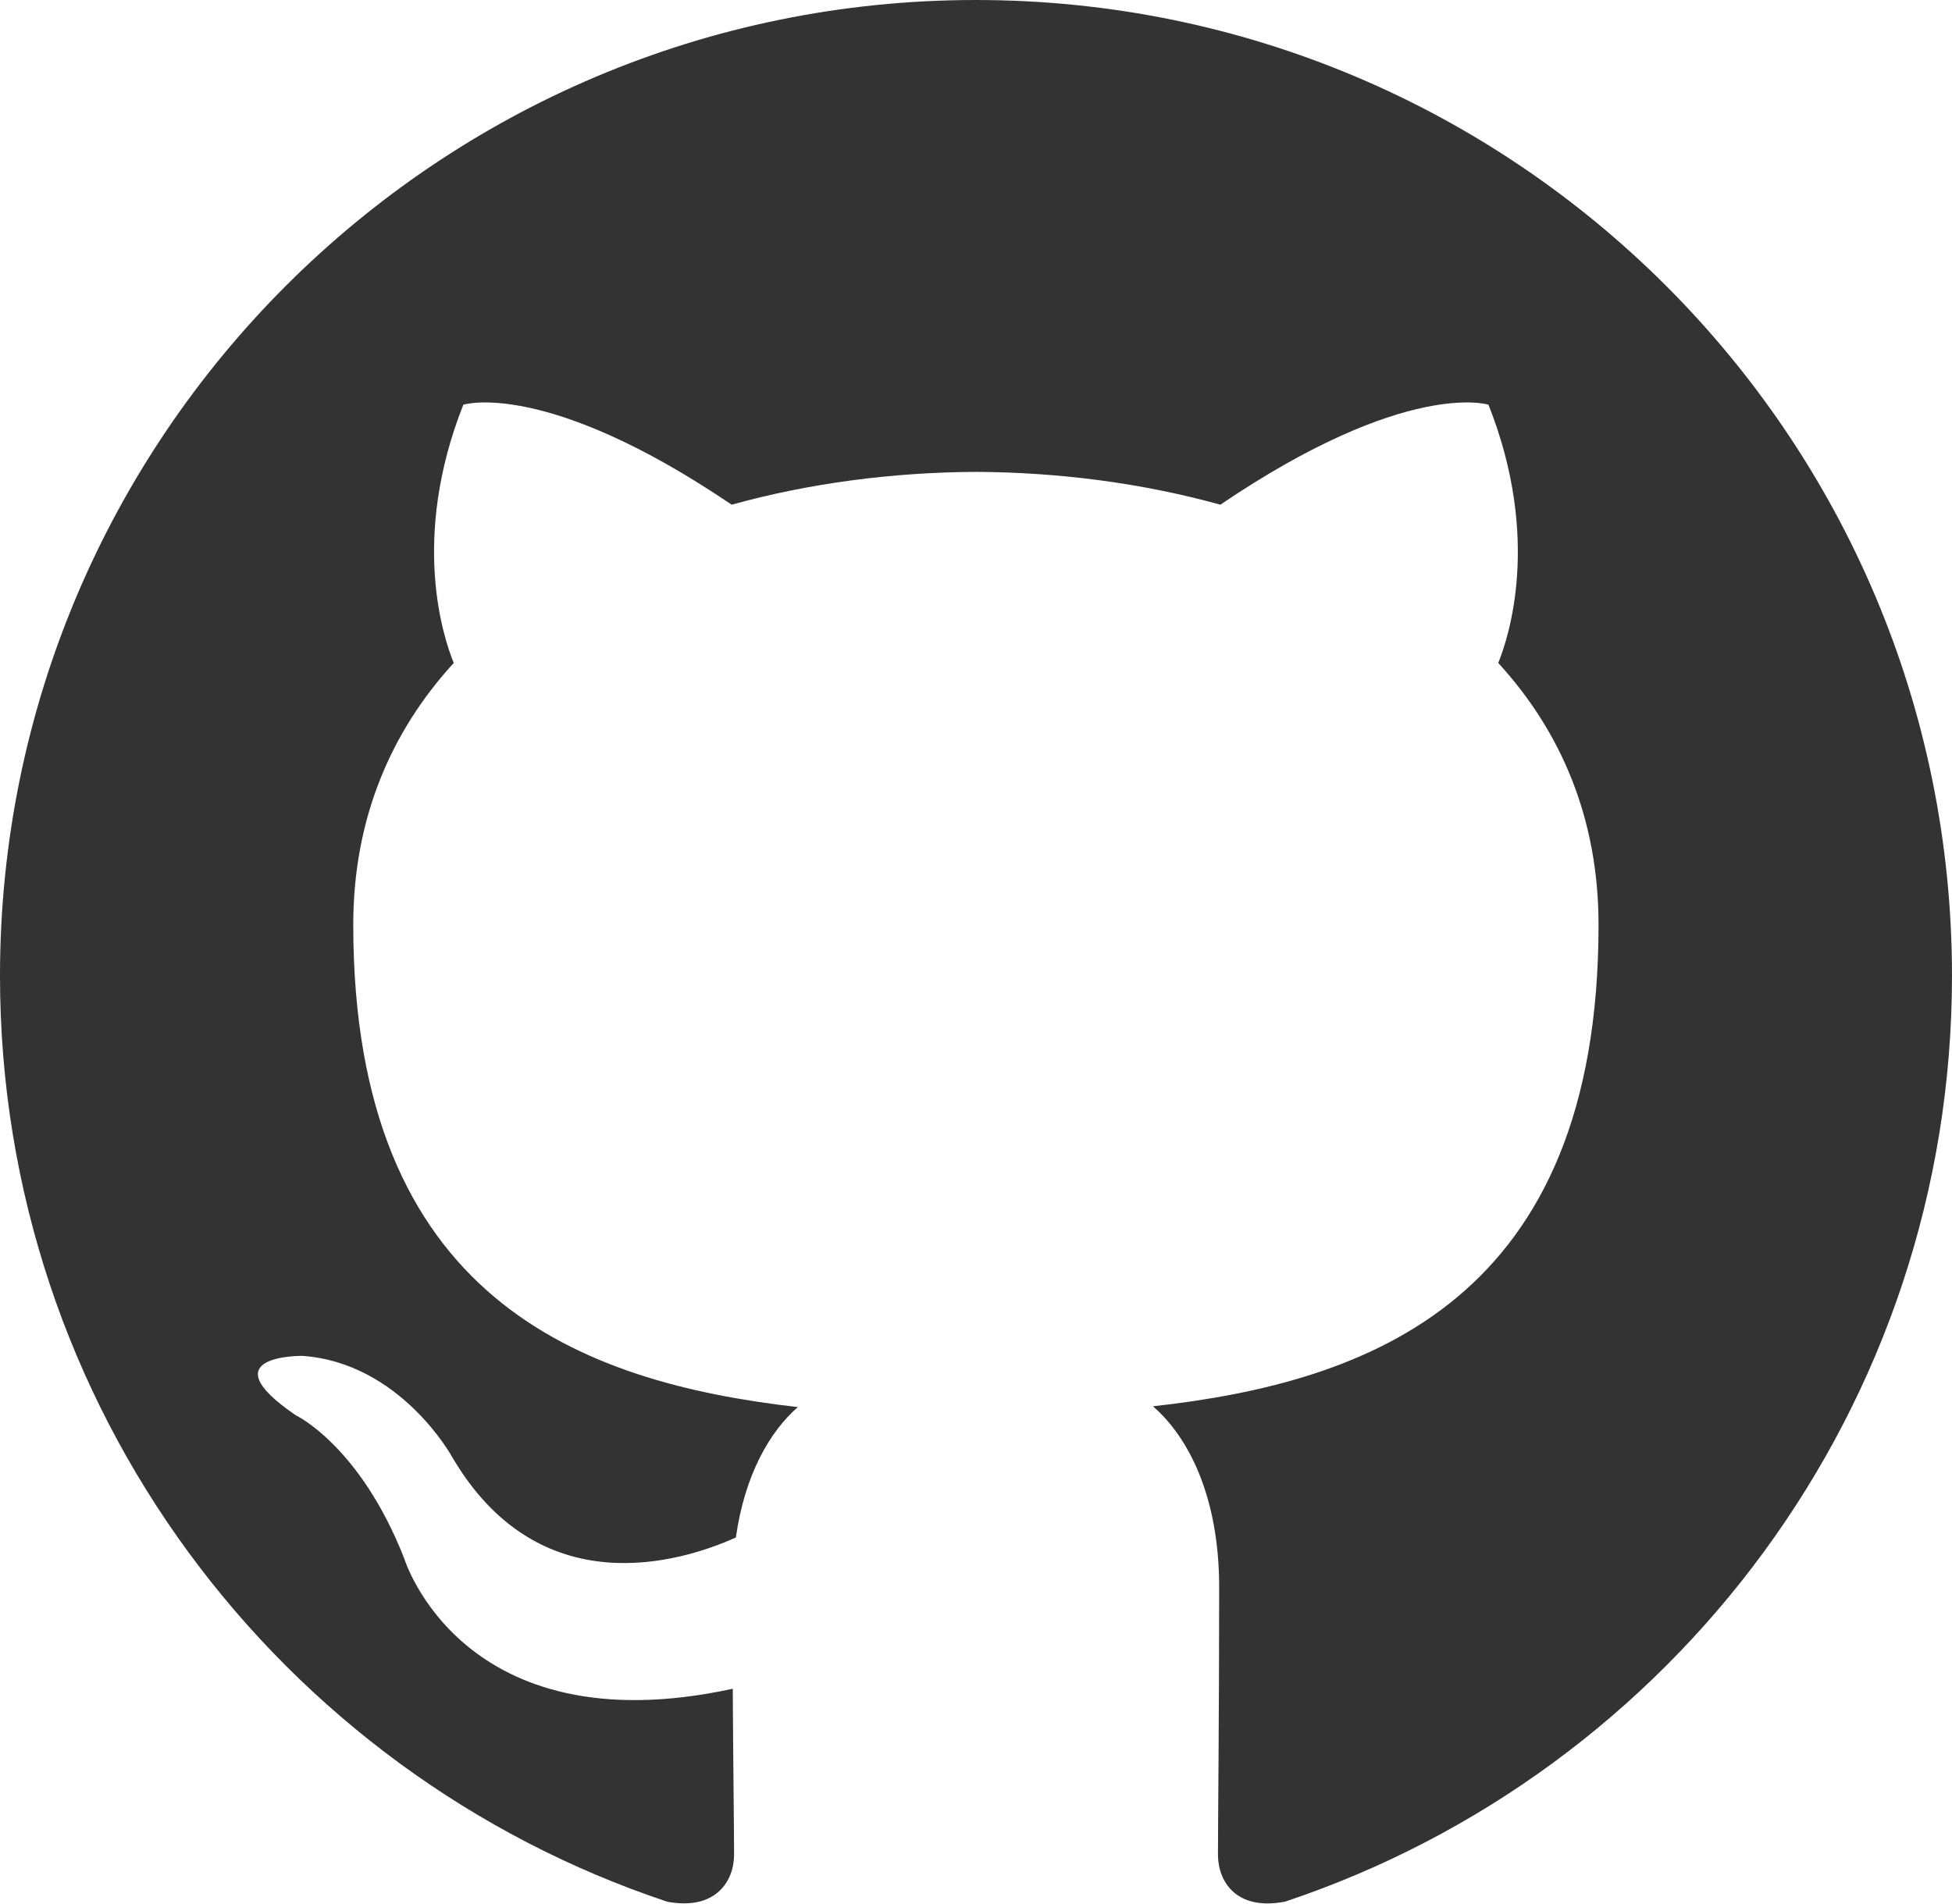
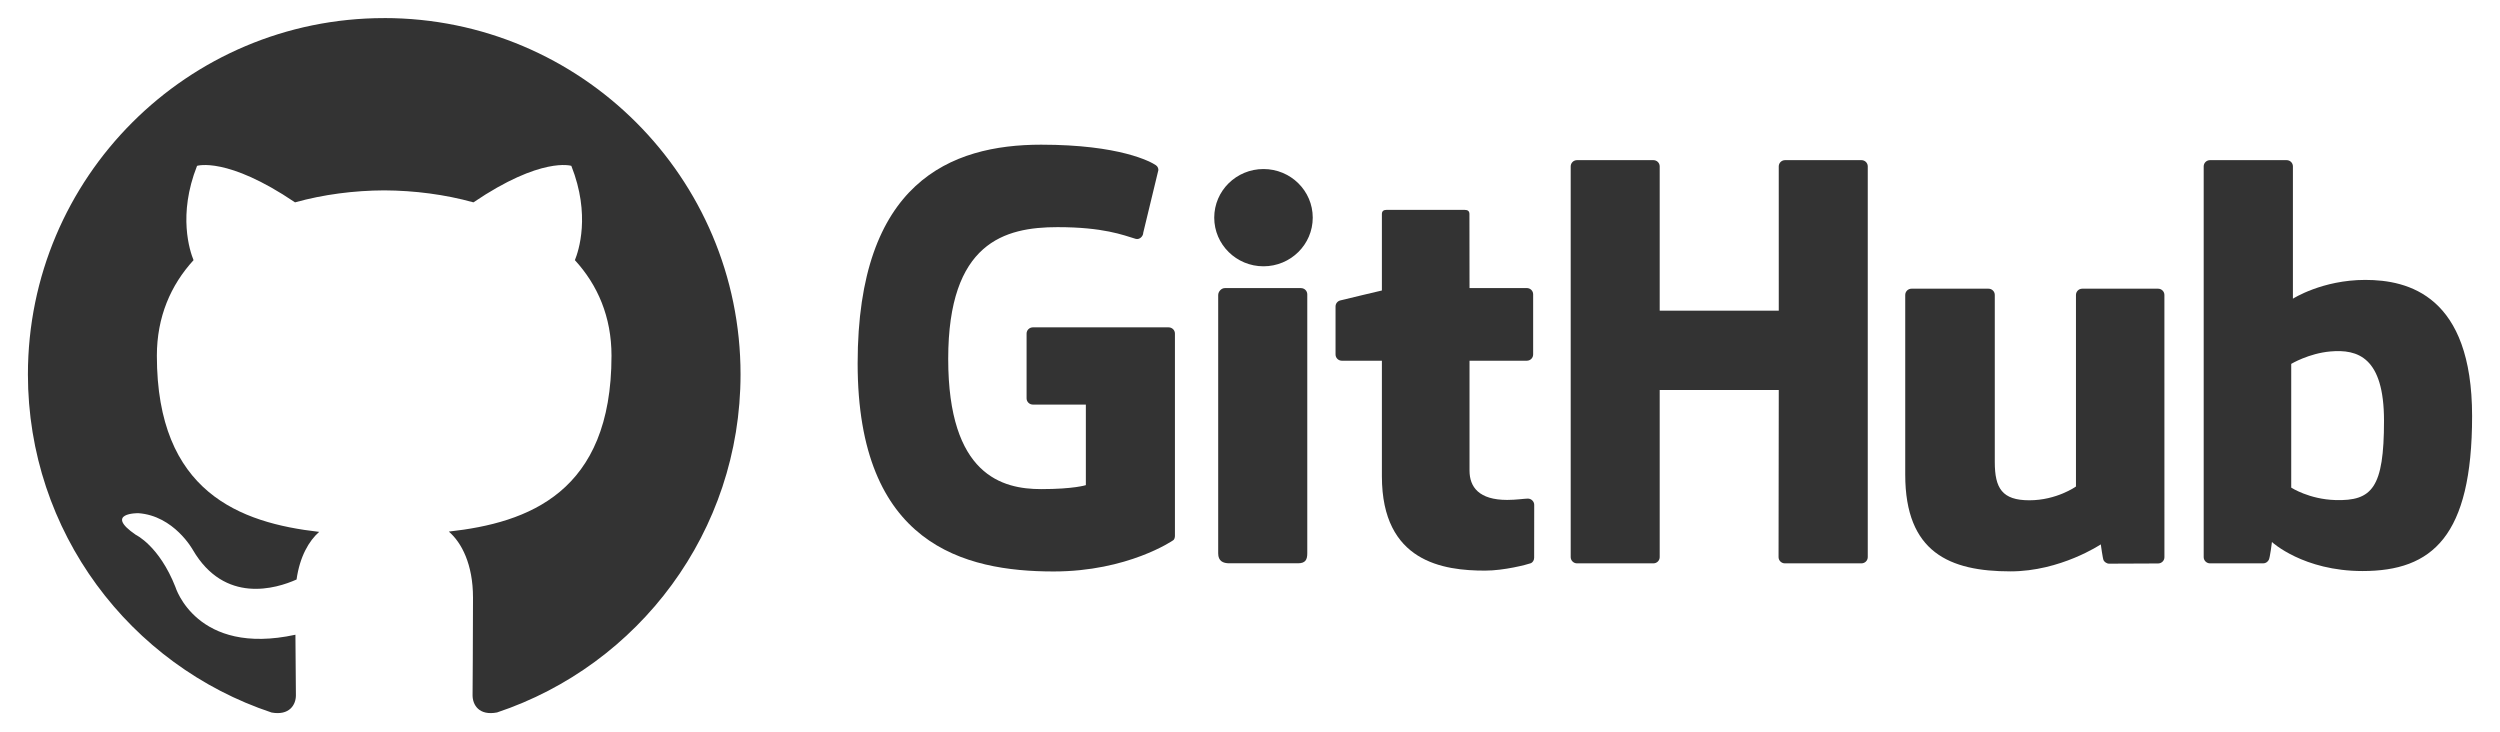
- <svg xmlns="http://www.w3.org/2000/svg" version="1.1" id="svg2" xml:space="preserve" width="43.439" height="42.366" viewBox="0 0 43.439 42.366">
-   <defs id="defs6" />
-   <g id="g10" transform="matrix(1.333333,0,0,-1.333333,-181.76,592.7266)">
-     <path id="path16" style="fill:#333333;fill-opacity:1;fill-rule:evenodd;stroke:none;stroke-width:0.1" d="m 152.608,444.545 c -8.994,0 -16.288,-7.293 -16.288,-16.29 0,-7.196 4.667,-13.302 11.14,-15.457 0.815,-0.149 1.112,0.354 1.112,0.786 0,0.387 -0.014,1.411 -0.022,2.77 -4.531,-0.984 -5.487,2.184 -5.487,2.184 -0.741,1.882 -1.809,2.383 -1.809,2.383 -1.479,1.01 0.112,0.99 0.112,0.99 1.635,-0.115 2.495,-1.679 2.495,-1.679 1.453,-2.489 3.813,-1.77 4.741,-1.353 0.148,1.052 0.569,1.77 1.034,2.177 -3.617,0.412 -7.42,1.809 -7.42,8.051 0,1.779 0.635,3.232 1.677,4.371 -0.168,0.412 -0.727,2.068 0.16,4.311 0,0 1.367,0.438 4.479,-1.669 1.299,0.361 2.693,0.541 4.078,0.548 1.384,-0.007 2.777,-0.187 4.078,-0.548 3.11,2.107 4.475,1.669 4.475,1.669 0.889,-2.243 0.33,-3.899 0.163,-4.311 1.044,-1.139 1.674,-2.592 1.674,-4.371 0,-6.258 -3.809,-7.635 -7.437,-8.038 0.584,-0.503 1.105,-1.497 1.105,-3.017 0,-2.177 -0.02,-3.934 -0.02,-4.468 0,-0.436 0.294,-0.943 1.12,-0.784 6.468,2.159 11.131,8.26 11.131,15.455 0,8.997 -7.294,16.29 -16.291,16.29" />
+ <svg xmlns="http://www.w3.org/2000/svg" width="60.705mm" height="17.756mm" viewBox="0 0 60.705 17.756" version="1.1" id="svg5133">
+   <defs id="defs5127" />
+   <g id="g4996">
+     <rect style="fill:none;fill-opacity:1;stroke:none;stroke-width:0.488;stroke-miterlimit:100;stroke-dasharray:none;stroke-opacity:1" id="rect4915" width="60.705" height="17.756" x="5.0475119e-10" y="1.0421753e-09" ry="0" />
+     <g transform="translate(30.57573,-120.9372)" id="layer1">
+       <g style="fill:#333333" id="g10" transform="matrix(0.3527778,0,0,-0.3527778,-80.18712,285.2496)">
+         <path id="path16" style="fill:#333333;fill-opacity:1;fill-rule:evenodd;stroke:none;stroke-width:0.151" d="m 167.075,464.522 c -13.541,0 -24.523,-10.98 -24.523,-24.526 0,-10.834 7.027,-20.028 16.772,-23.272 1.227,-0.224 1.674,0.533 1.674,1.183 0,0.583 -0.021,2.124 -0.033,4.171 -6.822,-1.482 -8.261,3.288 -8.261,3.288 -1.116,2.834 -2.724,3.588 -2.724,3.588 -2.227,1.521 0.169,1.491 0.169,1.491 2.462,-0.173 3.756,-2.528 3.756,-2.528 2.188,-3.747 5.741,-2.665 7.138,-2.037 0.223,1.584 0.857,2.665 1.557,3.278 -5.446,0.62 -11.172,2.724 -11.172,12.122 0,2.678 0.956,4.866 2.525,6.581 -0.253,0.62 -1.095,3.114 0.241,6.491 0,0 2.058,0.659 6.744,-2.513 1.956,0.544 4.055,0.815 6.14,0.825 2.084,-0.011 4.181,-0.282 6.14,-0.825 4.682,3.172 6.738,2.513 6.738,2.513 1.338,-3.377 0.497,-5.87 0.245,-6.491 1.572,-1.715 2.52,-3.903 2.52,-6.581 0,-9.422 -5.735,-11.495 -11.197,-12.102 0.879,-0.757 1.664,-2.254 1.664,-4.542 0,-3.278 -0.03,-5.923 -0.03,-6.727 0,-0.656 0.443,-1.42 1.686,-1.18 9.738,3.251 16.759,12.436 16.759,23.269 0,13.546 -10.982,24.526 -24.528,24.526" />
+         <g transform="matrix(0.2313916,0,0,0.2261844,199.6629,426.433)" id="g328" style="fill:#333333">
+           <g transform="scale(0.1)" id="g330" style="fill:#333333">
+             <path id="path332" style="fill:#333333;fill-opacity:1;fill-rule:nonzero;stroke:none" d="M 924.973,742.875 H 521.406 c -10.41,0 -18.855,-8.449 -18.855,-18.867 V 526.703 c 0,-10.41 8.445,-18.887 18.855,-18.887 H 678.84 V 262.68 c 0,0 -35.356,-12.051 -133.078,-12.051 -115.301,0 -276.367,42.133 -276.367,396.312 0,354.259 167.714,400.869 325.175,400.869 136.297,0 195.02,-24 232.383,-35.56 11.738,-3.6 22.598,8.09 22.598,18.51 l 45.019,190.64 c 0,4.87 -1.648,10.74 -7.207,14.73 -15.175,10.82 -107.746,62.62 -341.601,62.62 C 276.348,1298.75 0,1184.13 0,633.129 0,82.109 316.395,0 583.02,0 c 220.757,0 354.683,94.34 354.683,94.34 5.52,3.051 6.113,10.762 6.113,14.301 v 615.367 c 0,10.418 -8.433,18.867 -18.843,18.867" />
+             <path id="path334" style="fill:#333333;fill-opacity:1;fill-rule:nonzero;stroke:none" d="m 3004.75,1232.73 c 0,10.5 -8.32,18.97 -18.73,18.97 h -227.23 c -10.38,0 -18.82,-8.47 -18.82,-18.97 0,-0.05 0.06,-439.125 0.06,-439.125 h -354.19 v 439.125 c 0,10.5 -8.36,18.97 -18.75,18.97 h -227.22 c -10.34,0 -18.77,-8.47 -18.77,-18.97 V 43.699 c 0,-10.488 8.43,-19.027 18.77,-19.027 h 227.22 c 10.39,0 18.75,8.539 18.75,19.027 V 552.289 h 354.19 c 0,0 -0.62,-508.551 -0.62,-508.59 0,-10.488 8.43,-19.027 18.82,-19.027 H 2986 c 10.41,0 18.73,8.539 18.75,19.027 V 1232.73" />
+             <path id="path336" style="fill:#333333;fill-opacity:1;fill-rule:nonzero;stroke:none" d="m 1353.76,1076.7 c 0,81.82 -65.6,147.94 -146.53,147.94 -80.85,0 -146.5,-66.12 -146.5,-147.94 0,-81.735 65.65,-148.032 146.5,-148.032 80.93,0 146.53,66.297 146.53,148.032" />
+             <path id="path338" style="fill:#333333;fill-opacity:1;fill-rule:nonzero;stroke:none" d="m 1337.51,294.52 c 0,30.464 0,548.859 0,548.859 0,10.422 -8.41,18.941 -18.8,18.941 H 1092.2 c -10.39,0 -19.69,-10.718 -19.69,-21.136 0,0 0,-660.454 0,-786.352 0,-23.113 14.4,-29.98 33.04,-29.98 0,0 96.68,0 204.08,0 22.39,0 27.88,10.988 27.88,30.348 0,42.152 0,207.27 0,239.321" />
+             <path id="path340" style="fill:#333333;fill-opacity:1;fill-rule:nonzero;stroke:none" d="m 3868.32,860.531 h -225.49 c -10.34,0 -18.76,-8.523 -18.76,-19.011 V 258.5 c 0,0 -57.28,-41.91 -138.59,-41.91 -81.3,0 -102.88,36.89 -102.88,116.5 0,79.707 0,508.43 0,508.43 0,10.488 -8.4,19.011 -18.75,19.011 H 3135 c -10.33,0 -18.79,-8.523 -18.79,-19.011 0,0 0,-310.481 0,-546.93 0,-236.461 131.79,-294.309 313.09,-294.309 148.73,0 268.65,82.168 268.65,82.168 0,0 5.71,-43.301 8.29,-48.438 2.59,-5.121 9.32,-10.293 16.59,-10.293 l 145.59,0.641 c 10.33,0 18.79,8.539 18.79,18.98 l -0.07,798.18 c 0,10.488 -8.43,19.011 -18.82,19.011" />
+             <path id="path342" style="fill:#333333;fill-opacity:1;fill-rule:nonzero;stroke:none" d="m 4395.67,217.309 c -78.21,2.382 -131.26,37.871 -131.26,37.871 v 376.543 c 0,0 52.34,32.078 116.55,37.812 81.2,7.274 159.44,-17.254 159.44,-210.957 0,-204.258 -35.31,-244.566 -144.73,-241.269 z m 88.94,669.933 c -128.07,0 -215.18,-57.14 -215.18,-57.14 v 402.628 c 0,10.5 -8.39,18.97 -18.75,18.97 h -227.87 c -10.36,0 -18.78,-8.47 -18.78,-18.97 V 43.699 c 0,-10.488 8.42,-19.027 18.81,-19.027 0.02,0 158.05,0 158.1,0 7.12,0 12.51,3.668 16.49,10.098 3.93,6.391 9.6,54.82 9.6,54.82 0,0 93.18,-88.301 269.57,-88.301 207.08,0 325.84,105.043 325.84,471.547 0,366.512 -189.67,414.406 -317.83,414.406" />
+             <path id="path344" style="fill:#333333;fill-opacity:1;fill-rule:nonzero;stroke:none" d="m 1990.58,862.426 h -170.45 c 0,0 -0.26,225.134 -0.26,225.184 0,8.52 -4.39,12.78 -14.24,12.78 h -232.28 c -9.03,0 -13.88,-3.97 -13.88,-12.65 V 855.043 c 0,0 -116.4,-28.102 -124.27,-30.371 -7.84,-2.274 -13.61,-9.5 -13.61,-18.125 V 660.32 c 0,-10.515 8.4,-18.996 18.79,-18.996 h 119.09 c 0,0 0,-152.941 0,-351.785 0,-261.289 183.28,-286.961 306.96,-286.961 56.51,0 124.11,18.152 135.27,22.273 6.75,2.48 10.67,9.469 10.67,17.047 l 0.19,160.864 c 0,10.488 -8.86,18.976 -18.84,18.976 -9.93,0 -35.34,-4.039 -61.5,-4.039 -83.72,0 -112.09,38.93 -112.09,89.317 0,50.351 -0.01,334.308 -0.01,334.308 h 170.46 c 10.39,0 18.8,8.481 18.8,18.996 v 183.16 c 0,10.497 -8.41,18.946 -18.8,18.946" />
+           </g>
+         </g>
+       </g>
+     </g>
  </g>
</svg>
